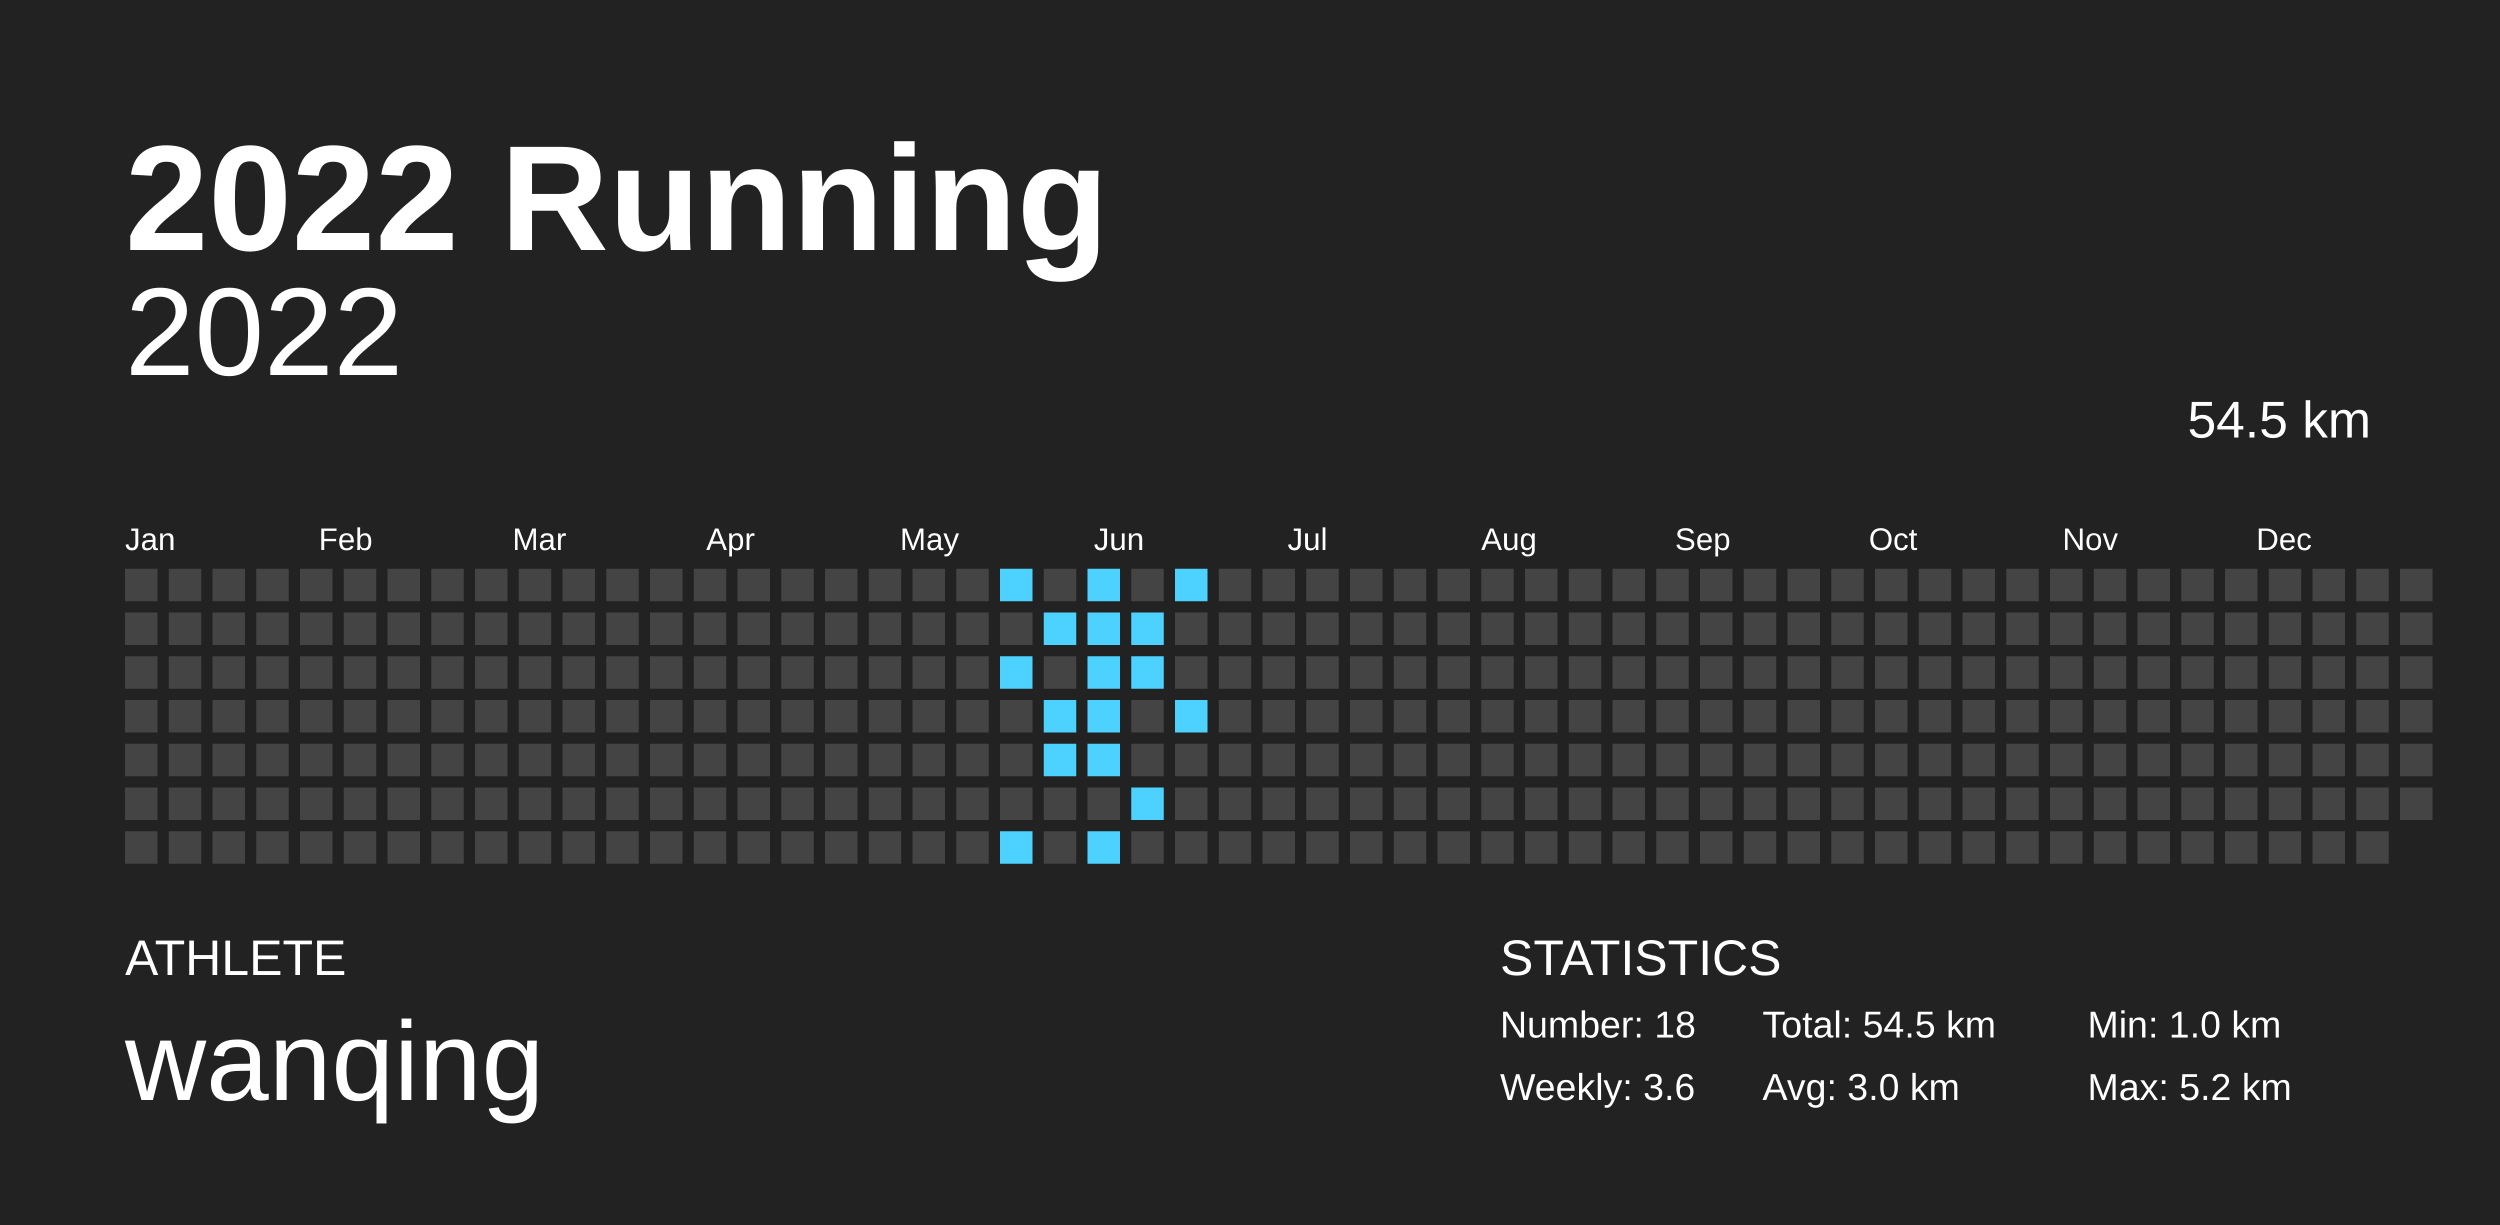
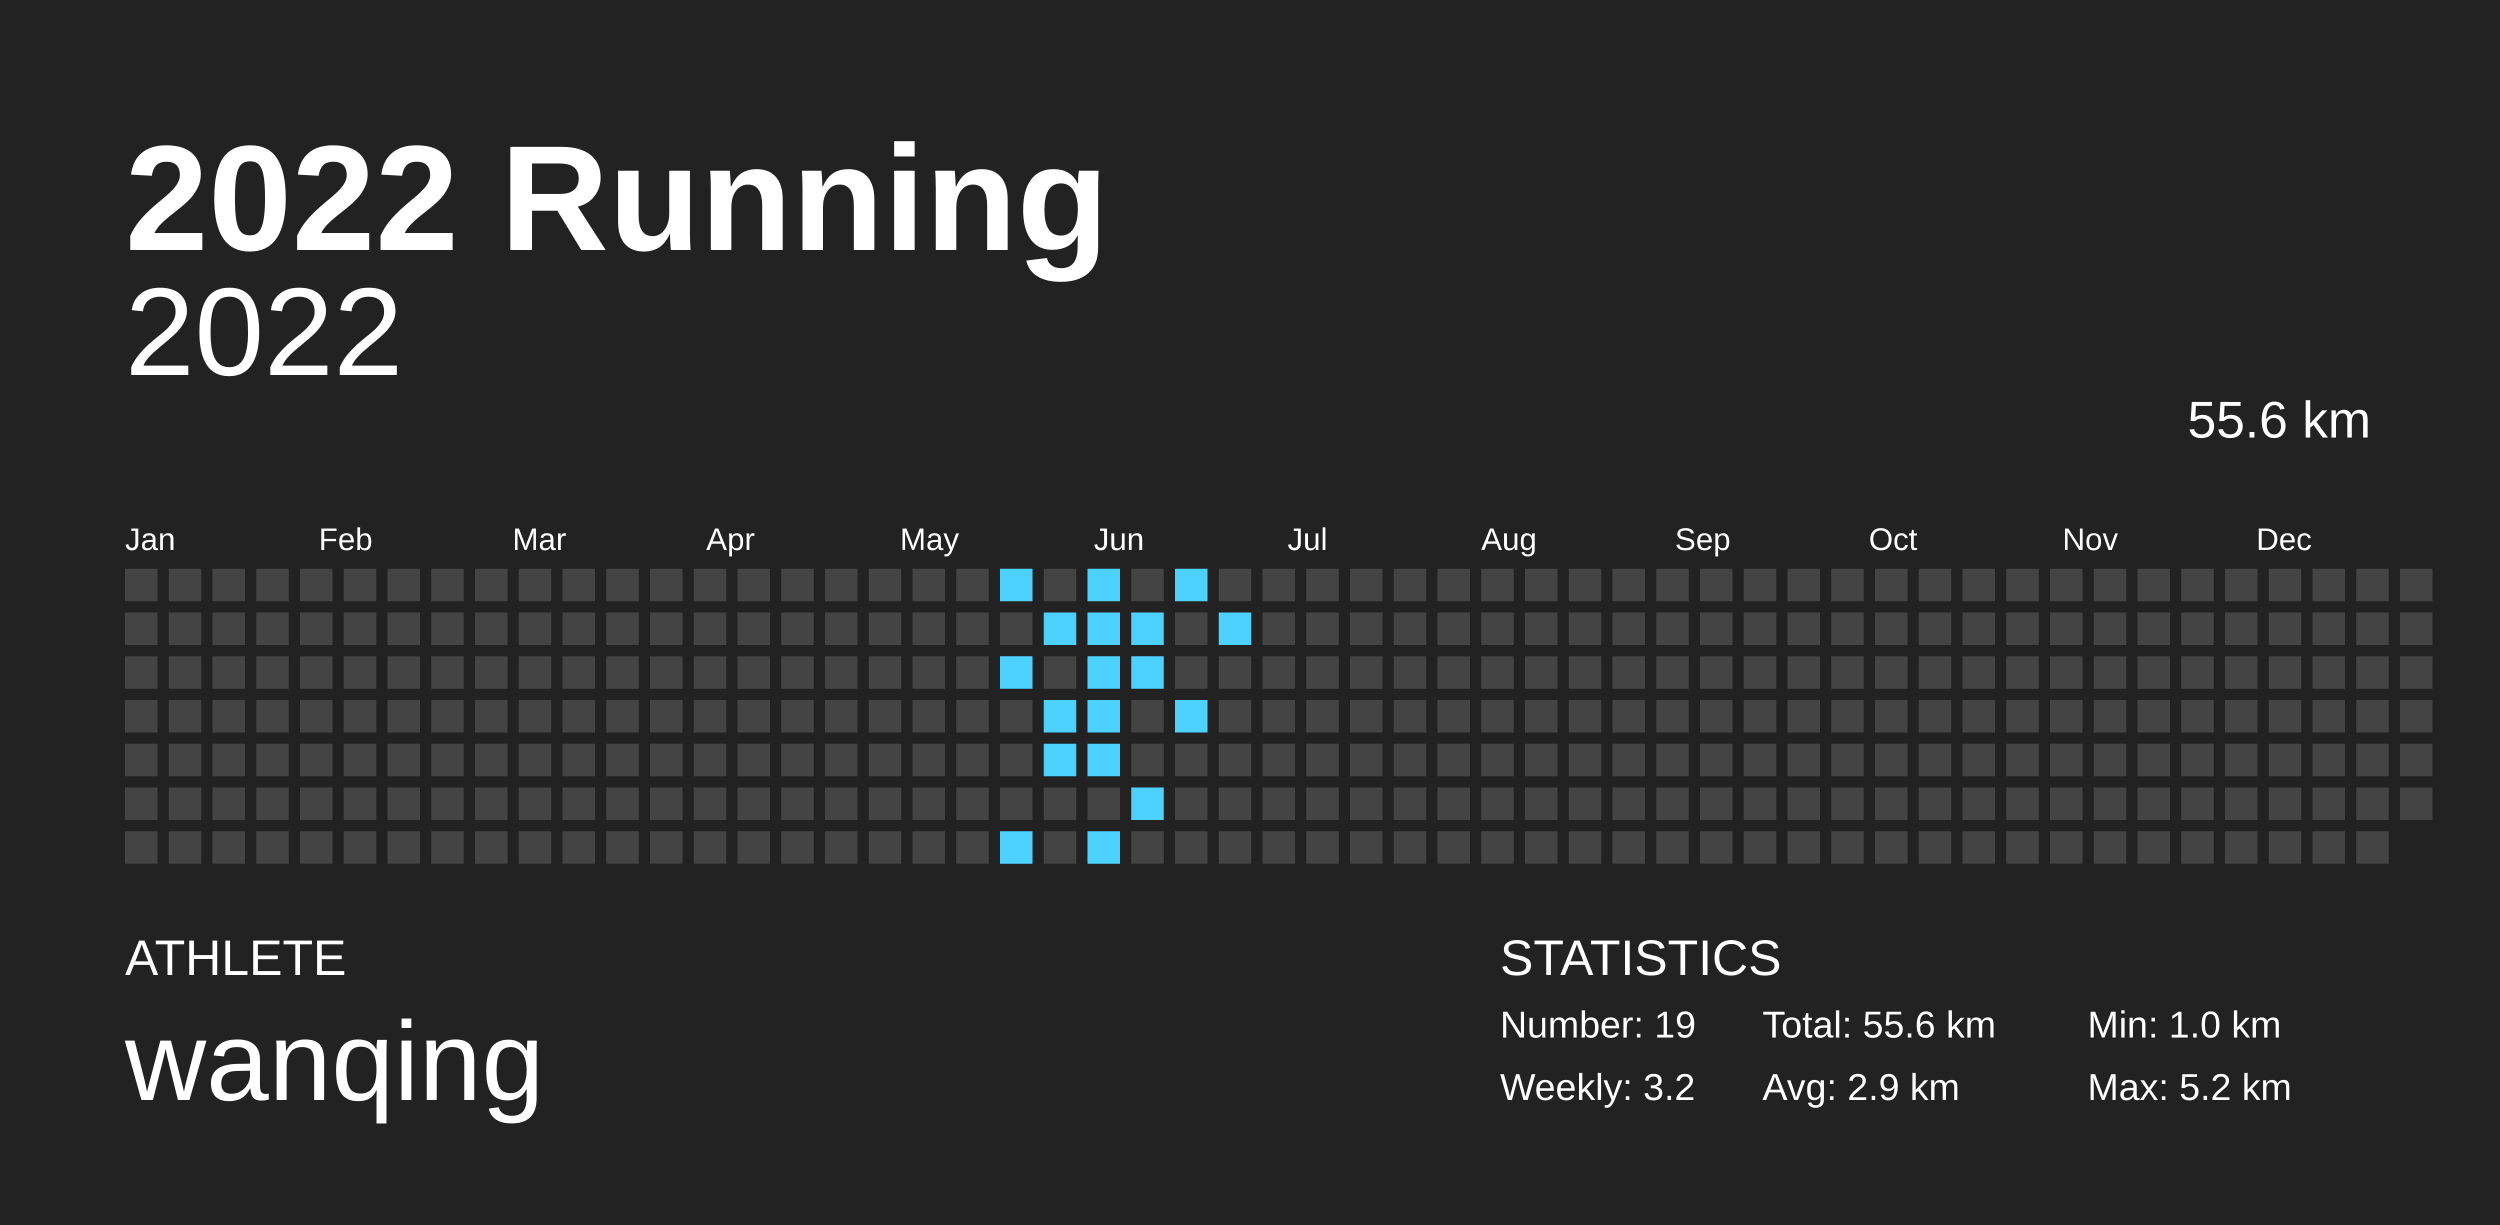
<svg xmlns="http://www.w3.org/2000/svg" baseProfile="full" height="98mm" version="1.1" viewBox="0,0,200,98" width="200mm">
  <defs />
  <rect fill="#222222" height="98" width="200" x="0" y="0" />
  <text fill="#FFFFFF" style="font-size:12px; font-family:Arial; font-weight:bold;" x="10" y="20">2022 Running</text>
  <text fill="#FFFFFF" style="font-size:4px; font-family:Arial" x="10" y="78">ATHLETE</text>
  <text fill="#FFFFFF" style="font-size:9px; font-family:Arial" x="10" y="88">wanqing</text>
  <text fill="#FFFFFF" style="font-size:4px; font-family:Arial" x="120" y="78">STATISTICS</text>
-   <text fill="#FFFFFF" style="font-size:3px; font-family:Arial" x="120" y="83">Number: 18</text>
-   <text fill="#FFFFFF" style="font-size:3px; font-family:Arial" x="120" y="88">Weekly: 3.6</text>
-   <text fill="#FFFFFF" style="font-size:3px; font-family:Arial" x="141" y="83">Total: 54.5 km</text>
-   <text fill="#FFFFFF" style="font-size:3px; font-family:Arial" x="141" y="88">Avg: 3.0 km</text>
+   <text fill="#FFFFFF" style="font-size:3px; font-family:Arial" x="120" y="83">Number: 19</text>
+   <text fill="#FFFFFF" style="font-size:3px; font-family:Arial" x="120" y="88">Weekly: 3.2</text>
+   <text fill="#FFFFFF" style="font-size:3px; font-family:Arial" x="141" y="83">Total: 55.6 km</text>
+   <text fill="#FFFFFF" style="font-size:3px; font-family:Arial" x="141" y="88">Avg: 2.9 km</text>
  <text fill="#FFFFFF" style="font-size:3px; font-family:Arial" x="167" y="83">Min: 1.0 km</text>
  <text fill="#FFFFFF" style="font-size:3px; font-family:Arial" x="167" y="88">Max: 5.2 km</text>
  <text alignment-baseline="hanging" fill="#FFFFFF" style="font-size:10.0px; font-family:Arial;" x="10" y="30">2022</text>
-   <text alignment-baseline="hanging" fill="#FFFFFF" style="font-size:4.125px; font-family:Arial;" x="175" y="35">54.5 km</text>
+   <text alignment-baseline="hanging" fill="#FFFFFF" style="font-size:4.125px; font-family:Arial;" x="175" y="35">55.6 km</text>
  <text fill="#FFFFFF" style="font-size:2.5px; font-family:Arial" x="10.0" y="44">Jan</text>
  <text fill="#FFFFFF" style="font-size:2.5px; font-family:Arial" x="25.5" y="44">Feb</text>
  <text fill="#FFFFFF" style="font-size:2.5px; font-family:Arial" x="41.0" y="44">Mar</text>
  <text fill="#FFFFFF" style="font-size:2.5px; font-family:Arial" x="56.5" y="44">Apr</text>
  <text fill="#FFFFFF" style="font-size:2.5px; font-family:Arial" x="72.0" y="44">May</text>
  <text fill="#FFFFFF" style="font-size:2.5px; font-family:Arial" x="87.5" y="44">Jun</text>
  <text fill="#FFFFFF" style="font-size:2.5px; font-family:Arial" x="103.0" y="44">Jul</text>
  <text fill="#FFFFFF" style="font-size:2.5px; font-family:Arial" x="118.5" y="44">Aug</text>
  <text fill="#FFFFFF" style="font-size:2.5px; font-family:Arial" x="134.0" y="44">Sep</text>
  <text fill="#FFFFFF" style="font-size:2.5px; font-family:Arial" x="149.5" y="44">Oct</text>
  <text fill="#FFFFFF" style="font-size:2.5px; font-family:Arial" x="165.0" y="44">Nov</text>
  <text fill="#FFFFFF" style="font-size:2.5px; font-family:Arial" x="180.5" y="44">Dec</text>
  <rect fill="#444444" height="2.6" width="2.6" x="10.0" y="45.5" />
  <rect fill="#444444" height="2.6" width="2.6" x="10.0" y="49.0" />
  <rect fill="#444444" height="2.6" width="2.6" x="10.0" y="52.5" />
  <rect fill="#444444" height="2.6" width="2.6" x="10.0" y="56.0" />
  <rect fill="#444444" height="2.6" width="2.6" x="10.0" y="59.5" />
  <rect fill="#444444" height="2.6" width="2.6" x="10.0" y="63.0" />
  <rect fill="#444444" height="2.6" width="2.6" x="10.0" y="66.5" />
  <rect fill="#444444" height="2.6" width="2.6" x="13.5" y="45.5" />
  <rect fill="#444444" height="2.6" width="2.6" x="13.5" y="49.0" />
  <rect fill="#444444" height="2.6" width="2.6" x="13.5" y="52.5" />
  <rect fill="#444444" height="2.6" width="2.6" x="13.5" y="56.0" />
  <rect fill="#444444" height="2.6" width="2.6" x="13.5" y="59.5" />
  <rect fill="#444444" height="2.6" width="2.6" x="13.5" y="63.0" />
  <rect fill="#444444" height="2.6" width="2.6" x="13.5" y="66.5" />
  <rect fill="#444444" height="2.6" width="2.6" x="17.0" y="45.5" />
  <rect fill="#444444" height="2.6" width="2.6" x="17.0" y="49.0" />
  <rect fill="#444444" height="2.6" width="2.6" x="17.0" y="52.5" />
  <rect fill="#444444" height="2.6" width="2.6" x="17.0" y="56.0" />
  <rect fill="#444444" height="2.6" width="2.6" x="17.0" y="59.5" />
  <rect fill="#444444" height="2.6" width="2.6" x="17.0" y="63.0" />
  <rect fill="#444444" height="2.6" width="2.6" x="17.0" y="66.5" />
  <rect fill="#444444" height="2.6" width="2.6" x="20.5" y="45.5" />
  <rect fill="#444444" height="2.6" width="2.6" x="20.5" y="49.0" />
  <rect fill="#444444" height="2.6" width="2.6" x="20.5" y="52.5" />
  <rect fill="#444444" height="2.6" width="2.6" x="20.5" y="56.0" />
  <rect fill="#444444" height="2.6" width="2.6" x="20.5" y="59.5" />
  <rect fill="#444444" height="2.6" width="2.6" x="20.5" y="63.0" />
  <rect fill="#444444" height="2.6" width="2.6" x="20.5" y="66.5" />
  <rect fill="#444444" height="2.6" width="2.6" x="24.0" y="45.5" />
  <rect fill="#444444" height="2.6" width="2.6" x="24.0" y="49.0" />
  <rect fill="#444444" height="2.6" width="2.6" x="24.0" y="52.5" />
  <rect fill="#444444" height="2.6" width="2.6" x="24.0" y="56.0" />
  <rect fill="#444444" height="2.6" width="2.6" x="24.0" y="59.5" />
  <rect fill="#444444" height="2.6" width="2.6" x="24.0" y="63.0" />
  <rect fill="#444444" height="2.6" width="2.6" x="24.0" y="66.5" />
  <rect fill="#444444" height="2.6" width="2.6" x="27.5" y="45.5" />
  <rect fill="#444444" height="2.6" width="2.6" x="27.5" y="49.0" />
  <rect fill="#444444" height="2.6" width="2.6" x="27.5" y="52.5" />
  <rect fill="#444444" height="2.6" width="2.6" x="27.5" y="56.0" />
  <rect fill="#444444" height="2.6" width="2.6" x="27.5" y="59.5" />
  <rect fill="#444444" height="2.6" width="2.6" x="27.5" y="63.0" />
  <rect fill="#444444" height="2.6" width="2.6" x="27.5" y="66.5" />
  <rect fill="#444444" height="2.6" width="2.6" x="31.0" y="45.5" />
  <rect fill="#444444" height="2.6" width="2.6" x="31.0" y="49.0" />
  <rect fill="#444444" height="2.6" width="2.6" x="31.0" y="52.5" />
  <rect fill="#444444" height="2.6" width="2.6" x="31.0" y="56.0" />
  <rect fill="#444444" height="2.6" width="2.6" x="31.0" y="59.5" />
  <rect fill="#444444" height="2.6" width="2.6" x="31.0" y="63.0" />
  <rect fill="#444444" height="2.6" width="2.6" x="31.0" y="66.5" />
  <rect fill="#444444" height="2.6" width="2.6" x="34.5" y="45.5" />
  <rect fill="#444444" height="2.6" width="2.6" x="34.5" y="49.0" />
  <rect fill="#444444" height="2.6" width="2.6" x="34.5" y="52.5" />
  <rect fill="#444444" height="2.6" width="2.6" x="34.5" y="56.0" />
  <rect fill="#444444" height="2.6" width="2.6" x="34.5" y="59.5" />
  <rect fill="#444444" height="2.6" width="2.6" x="34.5" y="63.0" />
  <rect fill="#444444" height="2.6" width="2.6" x="34.5" y="66.5" />
  <rect fill="#444444" height="2.6" width="2.6" x="38.0" y="45.5" />
  <rect fill="#444444" height="2.6" width="2.6" x="38.0" y="49.0" />
  <rect fill="#444444" height="2.6" width="2.6" x="38.0" y="52.5" />
  <rect fill="#444444" height="2.6" width="2.6" x="38.0" y="56.0" />
  <rect fill="#444444" height="2.6" width="2.6" x="38.0" y="59.5" />
  <rect fill="#444444" height="2.6" width="2.6" x="38.0" y="63.0" />
  <rect fill="#444444" height="2.6" width="2.6" x="38.0" y="66.5" />
  <rect fill="#444444" height="2.6" width="2.6" x="41.5" y="45.5" />
  <rect fill="#444444" height="2.6" width="2.6" x="41.5" y="49.0" />
  <rect fill="#444444" height="2.6" width="2.6" x="41.5" y="52.5" />
  <rect fill="#444444" height="2.6" width="2.6" x="41.5" y="56.0" />
  <rect fill="#444444" height="2.6" width="2.6" x="41.5" y="59.5" />
  <rect fill="#444444" height="2.6" width="2.6" x="41.5" y="63.0" />
  <rect fill="#444444" height="2.6" width="2.6" x="41.5" y="66.5" />
  <rect fill="#444444" height="2.6" width="2.6" x="45.0" y="45.5" />
  <rect fill="#444444" height="2.6" width="2.6" x="45.0" y="49.0" />
  <rect fill="#444444" height="2.6" width="2.6" x="45.0" y="52.5" />
  <rect fill="#444444" height="2.6" width="2.6" x="45.0" y="56.0" />
  <rect fill="#444444" height="2.6" width="2.6" x="45.0" y="59.5" />
  <rect fill="#444444" height="2.6" width="2.6" x="45.0" y="63.0" />
  <rect fill="#444444" height="2.6" width="2.6" x="45.0" y="66.5" />
  <rect fill="#444444" height="2.6" width="2.6" x="48.5" y="45.5" />
  <rect fill="#444444" height="2.6" width="2.6" x="48.5" y="49.0" />
  <rect fill="#444444" height="2.6" width="2.6" x="48.5" y="52.5" />
  <rect fill="#444444" height="2.6" width="2.6" x="48.5" y="56.0" />
  <rect fill="#444444" height="2.6" width="2.6" x="48.5" y="59.5" />
  <rect fill="#444444" height="2.6" width="2.6" x="48.5" y="63.0" />
  <rect fill="#444444" height="2.6" width="2.6" x="48.5" y="66.5" />
  <rect fill="#444444" height="2.6" width="2.6" x="52.0" y="45.5" />
  <rect fill="#444444" height="2.6" width="2.6" x="52.0" y="49.0" />
  <rect fill="#444444" height="2.6" width="2.6" x="52.0" y="52.5" />
  <rect fill="#444444" height="2.6" width="2.6" x="52.0" y="56.0" />
  <rect fill="#444444" height="2.6" width="2.6" x="52.0" y="59.5" />
  <rect fill="#444444" height="2.6" width="2.6" x="52.0" y="63.0" />
  <rect fill="#444444" height="2.6" width="2.6" x="52.0" y="66.5" />
  <rect fill="#444444" height="2.6" width="2.6" x="55.5" y="45.5" />
  <rect fill="#444444" height="2.6" width="2.6" x="55.5" y="49.0" />
  <rect fill="#444444" height="2.6" width="2.6" x="55.5" y="52.5" />
  <rect fill="#444444" height="2.6" width="2.6" x="55.5" y="56.0" />
  <rect fill="#444444" height="2.6" width="2.6" x="55.5" y="59.5" />
  <rect fill="#444444" height="2.6" width="2.6" x="55.5" y="63.0" />
  <rect fill="#444444" height="2.6" width="2.6" x="55.5" y="66.5" />
  <rect fill="#444444" height="2.6" width="2.6" x="59.0" y="45.5" />
  <rect fill="#444444" height="2.6" width="2.6" x="59.0" y="49.0" />
  <rect fill="#444444" height="2.6" width="2.6" x="59.0" y="52.5" />
  <rect fill="#444444" height="2.6" width="2.6" x="59.0" y="56.0" />
  <rect fill="#444444" height="2.6" width="2.6" x="59.0" y="59.5" />
  <rect fill="#444444" height="2.6" width="2.6" x="59.0" y="63.0" />
  <rect fill="#444444" height="2.6" width="2.6" x="59.0" y="66.5" />
  <rect fill="#444444" height="2.6" width="2.6" x="62.5" y="45.5" />
  <rect fill="#444444" height="2.6" width="2.6" x="62.5" y="49.0" />
  <rect fill="#444444" height="2.6" width="2.6" x="62.5" y="52.5" />
  <rect fill="#444444" height="2.6" width="2.6" x="62.5" y="56.0" />
  <rect fill="#444444" height="2.6" width="2.6" x="62.5" y="59.5" />
  <rect fill="#444444" height="2.6" width="2.6" x="62.5" y="63.0" />
  <rect fill="#444444" height="2.6" width="2.6" x="62.5" y="66.5" />
  <rect fill="#444444" height="2.6" width="2.6" x="66.0" y="45.5" />
  <rect fill="#444444" height="2.6" width="2.6" x="66.0" y="49.0" />
  <rect fill="#444444" height="2.6" width="2.6" x="66.0" y="52.5" />
  <rect fill="#444444" height="2.6" width="2.6" x="66.0" y="56.0" />
  <rect fill="#444444" height="2.6" width="2.6" x="66.0" y="59.5" />
  <rect fill="#444444" height="2.6" width="2.6" x="66.0" y="63.0" />
  <rect fill="#444444" height="2.6" width="2.6" x="66.0" y="66.5" />
  <rect fill="#444444" height="2.6" width="2.6" x="69.5" y="45.5" />
  <rect fill="#444444" height="2.6" width="2.6" x="69.5" y="49.0" />
  <rect fill="#444444" height="2.6" width="2.6" x="69.5" y="52.5" />
  <rect fill="#444444" height="2.6" width="2.6" x="69.5" y="56.0" />
  <rect fill="#444444" height="2.6" width="2.6" x="69.5" y="59.5" />
  <rect fill="#444444" height="2.6" width="2.6" x="69.5" y="63.0" />
  <rect fill="#444444" height="2.6" width="2.6" x="69.5" y="66.5" />
  <rect fill="#444444" height="2.6" width="2.6" x="73.0" y="45.5" />
  <rect fill="#444444" height="2.6" width="2.6" x="73.0" y="49.0" />
  <rect fill="#444444" height="2.6" width="2.6" x="73.0" y="52.5" />
  <rect fill="#444444" height="2.6" width="2.6" x="73.0" y="56.0" />
  <rect fill="#444444" height="2.6" width="2.6" x="73.0" y="59.5" />
  <rect fill="#444444" height="2.6" width="2.6" x="73.0" y="63.0" />
  <rect fill="#444444" height="2.6" width="2.6" x="73.0" y="66.5" />
  <rect fill="#444444" height="2.6" width="2.6" x="76.5" y="45.5" />
  <rect fill="#444444" height="2.6" width="2.6" x="76.5" y="49.0" />
  <rect fill="#444444" height="2.6" width="2.6" x="76.5" y="52.5" />
  <rect fill="#444444" height="2.6" width="2.6" x="76.5" y="56.0" />
  <rect fill="#444444" height="2.6" width="2.6" x="76.5" y="59.5" />
  <rect fill="#444444" height="2.6" width="2.6" x="76.5" y="63.0" />
  <rect fill="#444444" height="2.6" width="2.6" x="76.5" y="66.5" />
  <rect fill="#4dd2ff" height="2.6" width="2.6" x="80.0" y="45.5" />
  <rect fill="#444444" height="2.6" width="2.6" x="80.0" y="49.0" />
  <rect fill="#4dd2ff" height="2.6" width="2.6" x="80.0" y="52.5" />
  <rect fill="#444444" height="2.6" width="2.6" x="80.0" y="56.0" />
  <rect fill="#444444" height="2.6" width="2.6" x="80.0" y="59.5" />
  <rect fill="#444444" height="2.6" width="2.6" x="80.0" y="63.0" />
  <rect fill="#4dd2ff" height="2.6" width="2.6" x="80.0" y="66.5" />
  <rect fill="#444444" height="2.6" width="2.6" x="83.5" y="45.5" />
  <rect fill="#4dd2ff" height="2.6" width="2.6" x="83.5" y="49.0" />
  <rect fill="#444444" height="2.6" width="2.6" x="83.5" y="52.5" />
  <rect fill="#4dd2ff" height="2.6" width="2.6" x="83.5" y="56.0" />
  <rect fill="#4dd2ff" height="2.6" width="2.6" x="83.5" y="59.5" />
  <rect fill="#444444" height="2.6" width="2.6" x="83.5" y="63.0" />
  <rect fill="#444444" height="2.6" width="2.6" x="83.5" y="66.5" />
  <rect fill="#4dd2ff" height="2.6" width="2.6" x="87.0" y="45.5" />
  <rect fill="#4dd2ff" height="2.6" width="2.6" x="87.0" y="49.0" />
  <rect fill="#4dd2ff" height="2.6" width="2.6" x="87.0" y="52.5" />
  <rect fill="#4dd2ff" height="2.6" width="2.6" x="87.0" y="56.0" />
  <rect fill="#4dd2ff" height="2.6" width="2.6" x="87.0" y="59.5" />
  <rect fill="#444444" height="2.6" width="2.6" x="87.0" y="63.0" />
  <rect fill="#4dd2ff" height="2.6" width="2.6" x="87.0" y="66.5" />
  <rect fill="#444444" height="2.6" width="2.6" x="90.5" y="45.5" />
  <rect fill="#4dd2ff" height="2.6" width="2.6" x="90.5" y="49.0" />
  <rect fill="#4dd2ff" height="2.6" width="2.6" x="90.5" y="52.5" />
  <rect fill="#444444" height="2.6" width="2.6" x="90.5" y="56.0" />
  <rect fill="#444444" height="2.6" width="2.6" x="90.5" y="59.5" />
  <rect fill="#4dd2ff" height="2.6" width="2.6" x="90.5" y="63.0" />
  <rect fill="#444444" height="2.6" width="2.6" x="90.5" y="66.5" />
  <rect fill="#4dd2ff" height="2.6" width="2.6" x="94.0" y="45.5" />
  <rect fill="#444444" height="2.6" width="2.6" x="94.0" y="49.0" />
  <rect fill="#444444" height="2.6" width="2.6" x="94.0" y="52.5" />
  <rect fill="#4dd2ff" height="2.6" width="2.6" x="94.0" y="56.0" />
  <rect fill="#444444" height="2.6" width="2.6" x="94.0" y="59.5" />
  <rect fill="#444444" height="2.6" width="2.6" x="94.0" y="63.0" />
  <rect fill="#444444" height="2.6" width="2.6" x="94.0" y="66.5" />
  <rect fill="#444444" height="2.6" width="2.6" x="97.5" y="45.5" />
-   <rect fill="#444444" height="2.6" width="2.6" x="97.5" y="49.0" />
+   <rect fill="#4dd2ff" height="2.6" width="2.6" x="97.5" y="49.0" />
  <rect fill="#444444" height="2.6" width="2.6" x="97.5" y="52.5" />
  <rect fill="#444444" height="2.6" width="2.6" x="97.5" y="56.0" />
  <rect fill="#444444" height="2.6" width="2.6" x="97.5" y="59.5" />
  <rect fill="#444444" height="2.6" width="2.6" x="97.5" y="63.0" />
  <rect fill="#444444" height="2.6" width="2.6" x="97.5" y="66.5" />
  <rect fill="#444444" height="2.6" width="2.6" x="101.0" y="45.5" />
  <rect fill="#444444" height="2.6" width="2.6" x="101.0" y="49.0" />
  <rect fill="#444444" height="2.6" width="2.6" x="101.0" y="52.5" />
  <rect fill="#444444" height="2.6" width="2.6" x="101.0" y="56.0" />
  <rect fill="#444444" height="2.6" width="2.6" x="101.0" y="59.5" />
  <rect fill="#444444" height="2.6" width="2.6" x="101.0" y="63.0" />
  <rect fill="#444444" height="2.6" width="2.6" x="101.0" y="66.5" />
  <rect fill="#444444" height="2.6" width="2.6" x="104.5" y="45.5" />
  <rect fill="#444444" height="2.6" width="2.6" x="104.5" y="49.0" />
  <rect fill="#444444" height="2.6" width="2.6" x="104.5" y="52.5" />
  <rect fill="#444444" height="2.6" width="2.6" x="104.5" y="56.0" />
  <rect fill="#444444" height="2.6" width="2.6" x="104.5" y="59.5" />
  <rect fill="#444444" height="2.6" width="2.6" x="104.5" y="63.0" />
  <rect fill="#444444" height="2.6" width="2.6" x="104.5" y="66.5" />
  <rect fill="#444444" height="2.6" width="2.6" x="108.0" y="45.5" />
  <rect fill="#444444" height="2.6" width="2.6" x="108.0" y="49.0" />
  <rect fill="#444444" height="2.6" width="2.6" x="108.0" y="52.5" />
  <rect fill="#444444" height="2.6" width="2.6" x="108.0" y="56.0" />
  <rect fill="#444444" height="2.6" width="2.6" x="108.0" y="59.5" />
  <rect fill="#444444" height="2.6" width="2.6" x="108.0" y="63.0" />
  <rect fill="#444444" height="2.6" width="2.6" x="108.0" y="66.5" />
  <rect fill="#444444" height="2.6" width="2.6" x="111.5" y="45.5" />
  <rect fill="#444444" height="2.6" width="2.6" x="111.5" y="49.0" />
  <rect fill="#444444" height="2.6" width="2.6" x="111.5" y="52.5" />
  <rect fill="#444444" height="2.6" width="2.6" x="111.5" y="56.0" />
  <rect fill="#444444" height="2.6" width="2.6" x="111.5" y="59.5" />
  <rect fill="#444444" height="2.6" width="2.6" x="111.5" y="63.0" />
  <rect fill="#444444" height="2.6" width="2.6" x="111.5" y="66.5" />
  <rect fill="#444444" height="2.6" width="2.6" x="115.0" y="45.5" />
  <rect fill="#444444" height="2.6" width="2.6" x="115.0" y="49.0" />
  <rect fill="#444444" height="2.6" width="2.6" x="115.0" y="52.5" />
  <rect fill="#444444" height="2.6" width="2.6" x="115.0" y="56.0" />
  <rect fill="#444444" height="2.6" width="2.6" x="115.0" y="59.5" />
  <rect fill="#444444" height="2.6" width="2.6" x="115.0" y="63.0" />
  <rect fill="#444444" height="2.6" width="2.6" x="115.0" y="66.5" />
  <rect fill="#444444" height="2.6" width="2.6" x="118.5" y="45.5" />
  <rect fill="#444444" height="2.6" width="2.6" x="118.5" y="49.0" />
  <rect fill="#444444" height="2.6" width="2.6" x="118.5" y="52.5" />
  <rect fill="#444444" height="2.6" width="2.6" x="118.5" y="56.0" />
  <rect fill="#444444" height="2.6" width="2.6" x="118.5" y="59.5" />
  <rect fill="#444444" height="2.6" width="2.6" x="118.5" y="63.0" />
  <rect fill="#444444" height="2.6" width="2.6" x="118.5" y="66.5" />
  <rect fill="#444444" height="2.6" width="2.6" x="122.0" y="45.5" />
  <rect fill="#444444" height="2.6" width="2.6" x="122.0" y="49.0" />
  <rect fill="#444444" height="2.6" width="2.6" x="122.0" y="52.5" />
  <rect fill="#444444" height="2.6" width="2.6" x="122.0" y="56.0" />
  <rect fill="#444444" height="2.6" width="2.6" x="122.0" y="59.5" />
  <rect fill="#444444" height="2.6" width="2.6" x="122.0" y="63.0" />
  <rect fill="#444444" height="2.6" width="2.6" x="122.0" y="66.5" />
  <rect fill="#444444" height="2.6" width="2.6" x="125.5" y="45.5" />
  <rect fill="#444444" height="2.6" width="2.6" x="125.5" y="49.0" />
  <rect fill="#444444" height="2.6" width="2.6" x="125.5" y="52.5" />
  <rect fill="#444444" height="2.6" width="2.6" x="125.5" y="56.0" />
  <rect fill="#444444" height="2.6" width="2.6" x="125.5" y="59.5" />
  <rect fill="#444444" height="2.6" width="2.6" x="125.5" y="63.0" />
  <rect fill="#444444" height="2.6" width="2.6" x="125.5" y="66.5" />
  <rect fill="#444444" height="2.6" width="2.6" x="129.0" y="45.5" />
  <rect fill="#444444" height="2.6" width="2.6" x="129.0" y="49.0" />
  <rect fill="#444444" height="2.6" width="2.6" x="129.0" y="52.5" />
  <rect fill="#444444" height="2.6" width="2.6" x="129.0" y="56.0" />
  <rect fill="#444444" height="2.6" width="2.6" x="129.0" y="59.5" />
  <rect fill="#444444" height="2.6" width="2.6" x="129.0" y="63.0" />
  <rect fill="#444444" height="2.6" width="2.6" x="129.0" y="66.5" />
  <rect fill="#444444" height="2.6" width="2.6" x="132.5" y="45.5" />
  <rect fill="#444444" height="2.6" width="2.6" x="132.5" y="49.0" />
  <rect fill="#444444" height="2.6" width="2.6" x="132.5" y="52.5" />
  <rect fill="#444444" height="2.6" width="2.6" x="132.5" y="56.0" />
  <rect fill="#444444" height="2.6" width="2.6" x="132.5" y="59.5" />
  <rect fill="#444444" height="2.6" width="2.6" x="132.5" y="63.0" />
  <rect fill="#444444" height="2.6" width="2.6" x="132.5" y="66.5" />
  <rect fill="#444444" height="2.6" width="2.6" x="136.0" y="45.5" />
  <rect fill="#444444" height="2.6" width="2.6" x="136.0" y="49.0" />
  <rect fill="#444444" height="2.6" width="2.6" x="136.0" y="52.5" />
  <rect fill="#444444" height="2.6" width="2.6" x="136.0" y="56.0" />
  <rect fill="#444444" height="2.6" width="2.6" x="136.0" y="59.5" />
  <rect fill="#444444" height="2.6" width="2.6" x="136.0" y="63.0" />
  <rect fill="#444444" height="2.6" width="2.6" x="136.0" y="66.5" />
  <rect fill="#444444" height="2.6" width="2.6" x="139.5" y="45.5" />
  <rect fill="#444444" height="2.6" width="2.6" x="139.5" y="49.0" />
  <rect fill="#444444" height="2.6" width="2.6" x="139.5" y="52.5" />
  <rect fill="#444444" height="2.6" width="2.6" x="139.5" y="56.0" />
  <rect fill="#444444" height="2.6" width="2.6" x="139.5" y="59.5" />
  <rect fill="#444444" height="2.6" width="2.6" x="139.5" y="63.0" />
  <rect fill="#444444" height="2.6" width="2.6" x="139.5" y="66.5" />
  <rect fill="#444444" height="2.6" width="2.6" x="143.0" y="45.5" />
  <rect fill="#444444" height="2.6" width="2.6" x="143.0" y="49.0" />
  <rect fill="#444444" height="2.6" width="2.6" x="143.0" y="52.5" />
  <rect fill="#444444" height="2.6" width="2.6" x="143.0" y="56.0" />
  <rect fill="#444444" height="2.6" width="2.6" x="143.0" y="59.5" />
  <rect fill="#444444" height="2.6" width="2.6" x="143.0" y="63.0" />
  <rect fill="#444444" height="2.6" width="2.6" x="143.0" y="66.5" />
  <rect fill="#444444" height="2.6" width="2.6" x="146.5" y="45.5" />
  <rect fill="#444444" height="2.6" width="2.6" x="146.5" y="49.0" />
  <rect fill="#444444" height="2.6" width="2.6" x="146.5" y="52.5" />
  <rect fill="#444444" height="2.6" width="2.6" x="146.5" y="56.0" />
  <rect fill="#444444" height="2.6" width="2.6" x="146.5" y="59.5" />
  <rect fill="#444444" height="2.6" width="2.6" x="146.5" y="63.0" />
  <rect fill="#444444" height="2.6" width="2.6" x="146.5" y="66.5" />
  <rect fill="#444444" height="2.6" width="2.6" x="150.0" y="45.5" />
  <rect fill="#444444" height="2.6" width="2.6" x="150.0" y="49.0" />
  <rect fill="#444444" height="2.6" width="2.6" x="150.0" y="52.5" />
  <rect fill="#444444" height="2.6" width="2.6" x="150.0" y="56.0" />
  <rect fill="#444444" height="2.6" width="2.6" x="150.0" y="59.5" />
  <rect fill="#444444" height="2.6" width="2.6" x="150.0" y="63.0" />
  <rect fill="#444444" height="2.6" width="2.6" x="150.0" y="66.5" />
  <rect fill="#444444" height="2.6" width="2.6" x="153.5" y="45.5" />
  <rect fill="#444444" height="2.6" width="2.6" x="153.5" y="49.0" />
  <rect fill="#444444" height="2.6" width="2.6" x="153.5" y="52.5" />
  <rect fill="#444444" height="2.6" width="2.6" x="153.5" y="56.0" />
  <rect fill="#444444" height="2.6" width="2.6" x="153.5" y="59.5" />
  <rect fill="#444444" height="2.6" width="2.6" x="153.5" y="63.0" />
  <rect fill="#444444" height="2.6" width="2.6" x="153.5" y="66.5" />
  <rect fill="#444444" height="2.6" width="2.6" x="157.0" y="45.5" />
  <rect fill="#444444" height="2.6" width="2.6" x="157.0" y="49.0" />
  <rect fill="#444444" height="2.6" width="2.6" x="157.0" y="52.5" />
  <rect fill="#444444" height="2.6" width="2.6" x="157.0" y="56.0" />
  <rect fill="#444444" height="2.6" width="2.6" x="157.0" y="59.5" />
  <rect fill="#444444" height="2.6" width="2.6" x="157.0" y="63.0" />
  <rect fill="#444444" height="2.6" width="2.6" x="157.0" y="66.5" />
  <rect fill="#444444" height="2.6" width="2.6" x="160.5" y="45.5" />
  <rect fill="#444444" height="2.6" width="2.6" x="160.5" y="49.0" />
  <rect fill="#444444" height="2.6" width="2.6" x="160.5" y="52.5" />
  <rect fill="#444444" height="2.6" width="2.6" x="160.5" y="56.0" />
  <rect fill="#444444" height="2.6" width="2.6" x="160.5" y="59.5" />
  <rect fill="#444444" height="2.6" width="2.6" x="160.5" y="63.0" />
  <rect fill="#444444" height="2.6" width="2.6" x="160.5" y="66.5" />
  <rect fill="#444444" height="2.6" width="2.6" x="164.0" y="45.5" />
  <rect fill="#444444" height="2.6" width="2.6" x="164.0" y="49.0" />
  <rect fill="#444444" height="2.6" width="2.6" x="164.0" y="52.5" />
  <rect fill="#444444" height="2.6" width="2.6" x="164.0" y="56.0" />
  <rect fill="#444444" height="2.6" width="2.6" x="164.0" y="59.5" />
  <rect fill="#444444" height="2.6" width="2.6" x="164.0" y="63.0" />
  <rect fill="#444444" height="2.6" width="2.6" x="164.0" y="66.5" />
  <rect fill="#444444" height="2.6" width="2.6" x="167.5" y="45.5" />
  <rect fill="#444444" height="2.6" width="2.6" x="167.5" y="49.0" />
  <rect fill="#444444" height="2.6" width="2.6" x="167.5" y="52.5" />
  <rect fill="#444444" height="2.6" width="2.6" x="167.5" y="56.0" />
  <rect fill="#444444" height="2.6" width="2.6" x="167.5" y="59.5" />
  <rect fill="#444444" height="2.6" width="2.6" x="167.5" y="63.0" />
  <rect fill="#444444" height="2.6" width="2.6" x="167.5" y="66.5" />
  <rect fill="#444444" height="2.6" width="2.6" x="171.0" y="45.5" />
  <rect fill="#444444" height="2.6" width="2.6" x="171.0" y="49.0" />
  <rect fill="#444444" height="2.6" width="2.6" x="171.0" y="52.5" />
  <rect fill="#444444" height="2.6" width="2.6" x="171.0" y="56.0" />
  <rect fill="#444444" height="2.6" width="2.6" x="171.0" y="59.5" />
  <rect fill="#444444" height="2.6" width="2.6" x="171.0" y="63.0" />
  <rect fill="#444444" height="2.6" width="2.6" x="171.0" y="66.5" />
  <rect fill="#444444" height="2.6" width="2.6" x="174.5" y="45.5" />
  <rect fill="#444444" height="2.6" width="2.6" x="174.5" y="49.0" />
  <rect fill="#444444" height="2.6" width="2.6" x="174.5" y="52.5" />
  <rect fill="#444444" height="2.6" width="2.6" x="174.5" y="56.0" />
  <rect fill="#444444" height="2.6" width="2.6" x="174.5" y="59.5" />
  <rect fill="#444444" height="2.6" width="2.6" x="174.5" y="63.0" />
  <rect fill="#444444" height="2.6" width="2.6" x="174.5" y="66.5" />
  <rect fill="#444444" height="2.6" width="2.6" x="178.0" y="45.5" />
  <rect fill="#444444" height="2.6" width="2.6" x="178.0" y="49.0" />
  <rect fill="#444444" height="2.6" width="2.6" x="178.0" y="52.5" />
  <rect fill="#444444" height="2.6" width="2.6" x="178.0" y="56.0" />
  <rect fill="#444444" height="2.6" width="2.6" x="178.0" y="59.5" />
  <rect fill="#444444" height="2.6" width="2.6" x="178.0" y="63.0" />
  <rect fill="#444444" height="2.6" width="2.6" x="178.0" y="66.5" />
  <rect fill="#444444" height="2.6" width="2.6" x="181.5" y="45.5" />
  <rect fill="#444444" height="2.6" width="2.6" x="181.5" y="49.0" />
  <rect fill="#444444" height="2.6" width="2.6" x="181.5" y="52.5" />
  <rect fill="#444444" height="2.6" width="2.6" x="181.5" y="56.0" />
  <rect fill="#444444" height="2.6" width="2.6" x="181.5" y="59.5" />
  <rect fill="#444444" height="2.6" width="2.6" x="181.5" y="63.0" />
  <rect fill="#444444" height="2.6" width="2.6" x="181.5" y="66.5" />
  <rect fill="#444444" height="2.6" width="2.6" x="185.0" y="45.5" />
  <rect fill="#444444" height="2.6" width="2.6" x="185.0" y="49.0" />
  <rect fill="#444444" height="2.6" width="2.6" x="185.0" y="52.5" />
  <rect fill="#444444" height="2.6" width="2.6" x="185.0" y="56.0" />
  <rect fill="#444444" height="2.6" width="2.6" x="185.0" y="59.5" />
  <rect fill="#444444" height="2.6" width="2.6" x="185.0" y="63.0" />
  <rect fill="#444444" height="2.6" width="2.6" x="185.0" y="66.5" />
  <rect fill="#444444" height="2.6" width="2.6" x="188.5" y="45.5" />
  <rect fill="#444444" height="2.6" width="2.6" x="188.5" y="49.0" />
  <rect fill="#444444" height="2.6" width="2.6" x="188.5" y="52.5" />
  <rect fill="#444444" height="2.6" width="2.6" x="188.5" y="56.0" />
  <rect fill="#444444" height="2.6" width="2.6" x="188.5" y="59.5" />
  <rect fill="#444444" height="2.6" width="2.6" x="188.5" y="63.0" />
  <rect fill="#444444" height="2.6" width="2.6" x="188.5" y="66.5" />
  <rect fill="#444444" height="2.6" width="2.6" x="192.0" y="45.5" />
  <rect fill="#444444" height="2.6" width="2.6" x="192.0" y="49.0" />
  <rect fill="#444444" height="2.6" width="2.6" x="192.0" y="52.5" />
  <rect fill="#444444" height="2.6" width="2.6" x="192.0" y="56.0" />
  <rect fill="#444444" height="2.6" width="2.6" x="192.0" y="59.5" />
  <rect fill="#444444" height="2.6" width="2.6" x="192.0" y="63.0" />
</svg>
